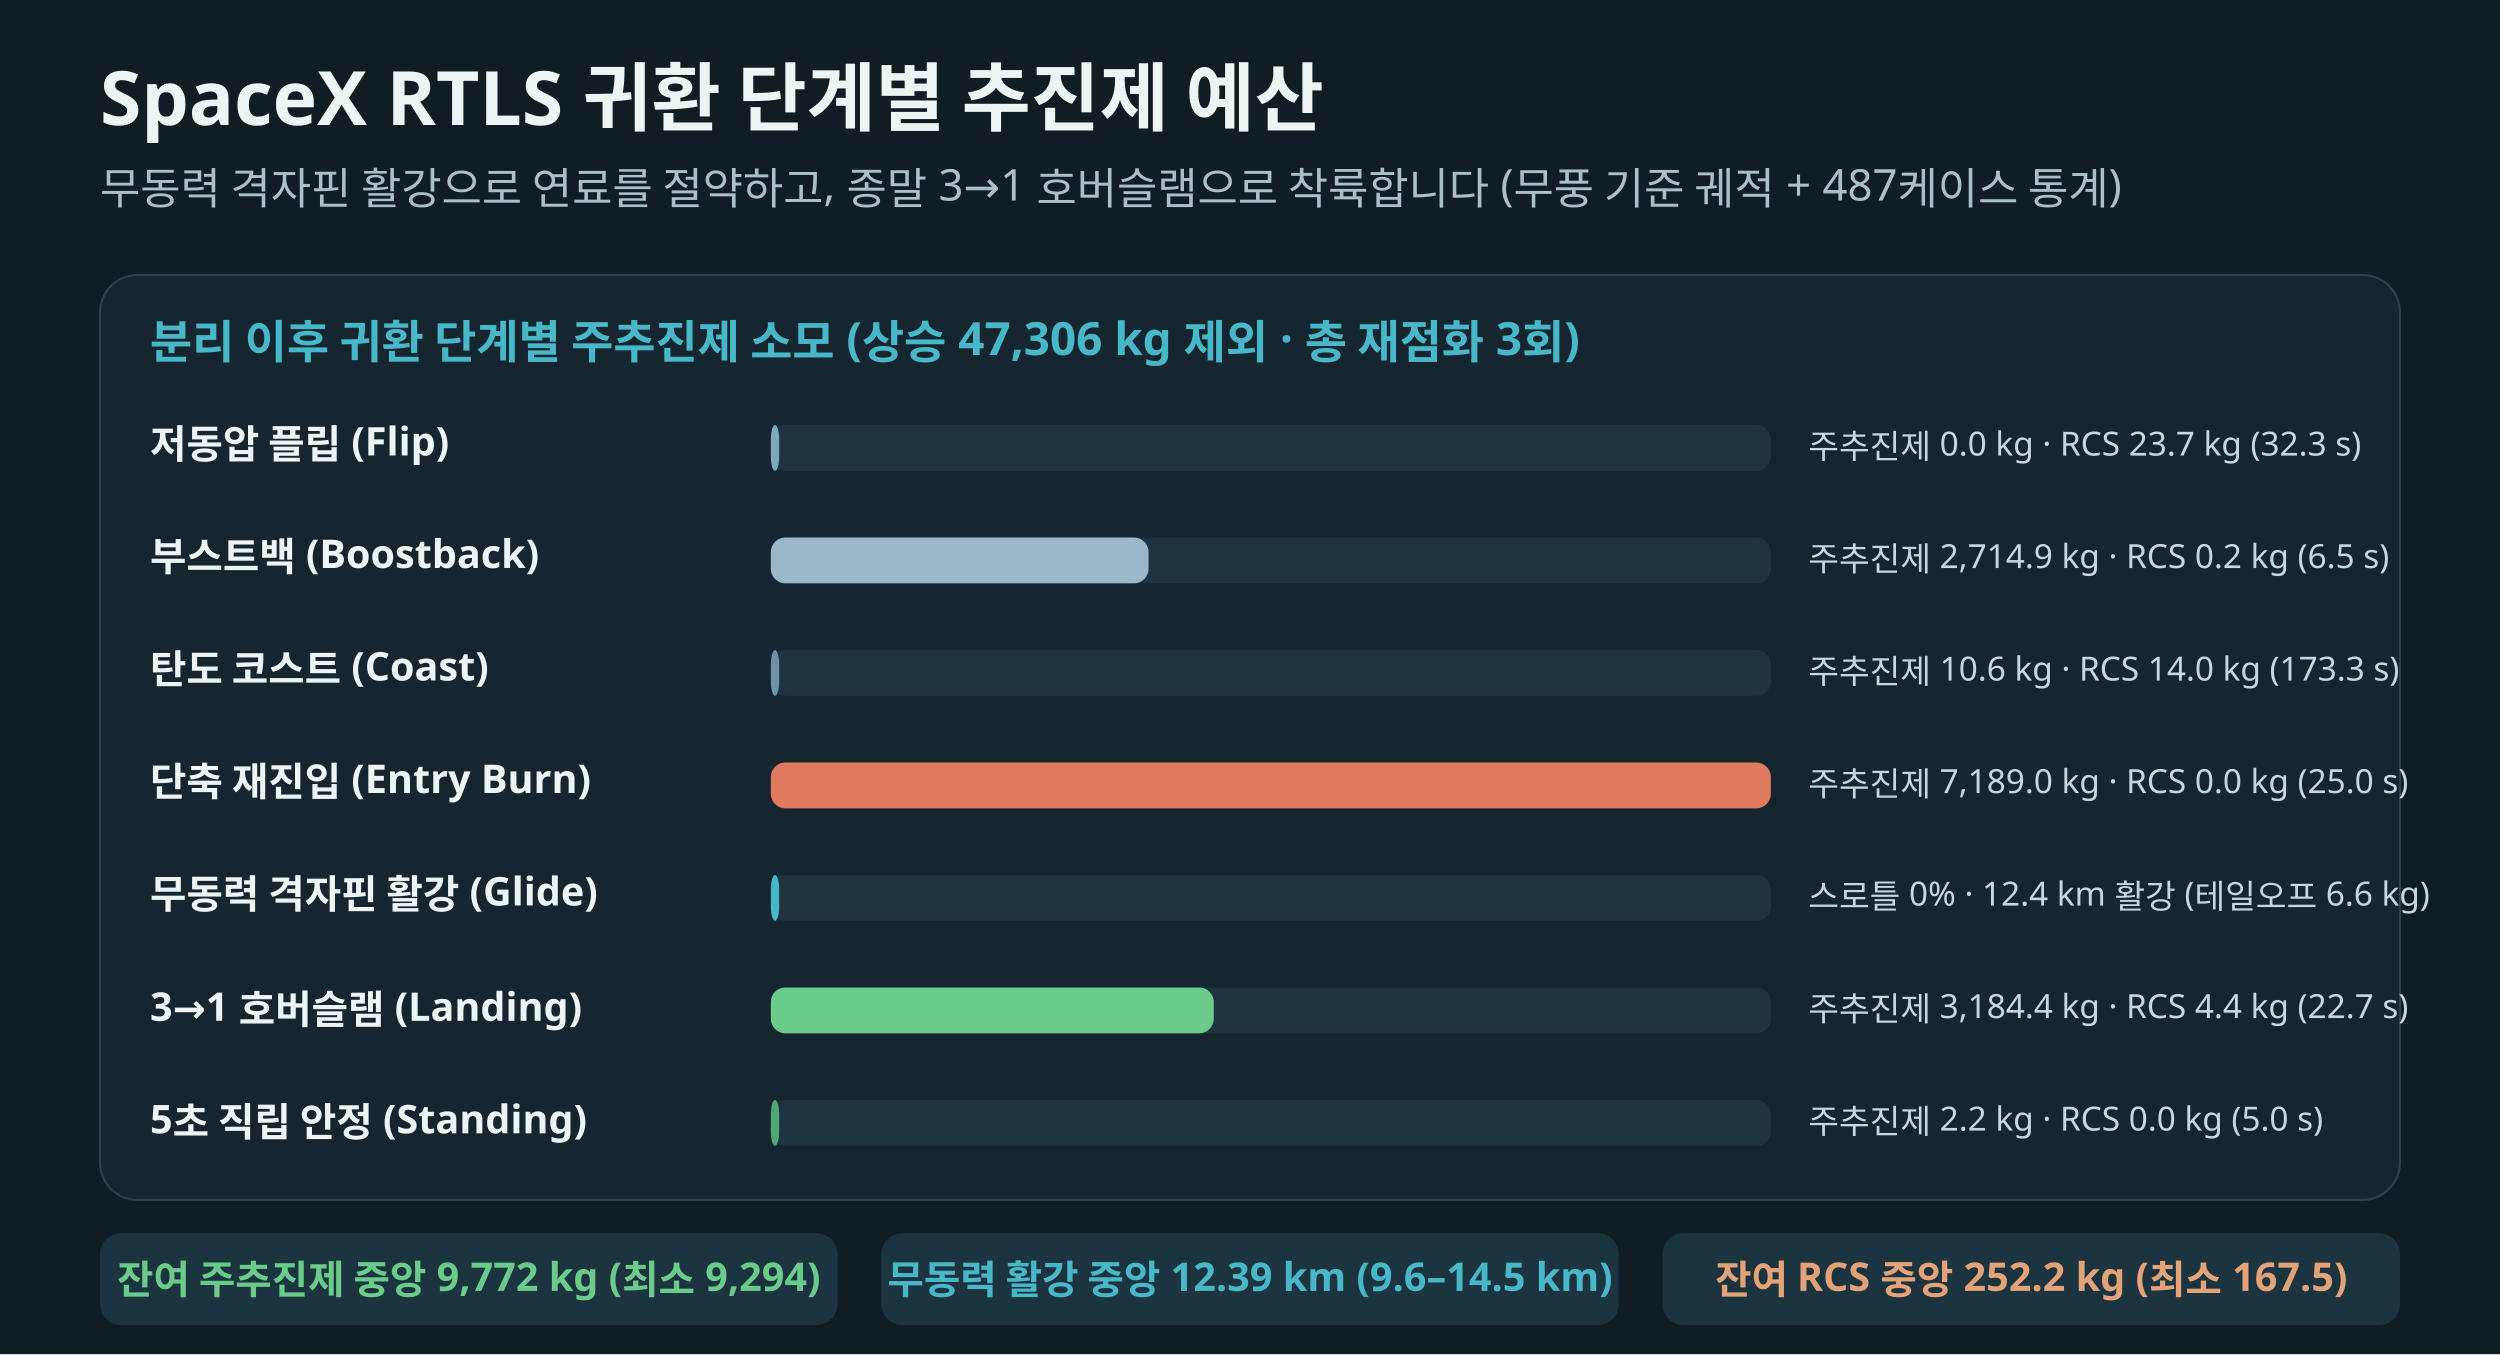
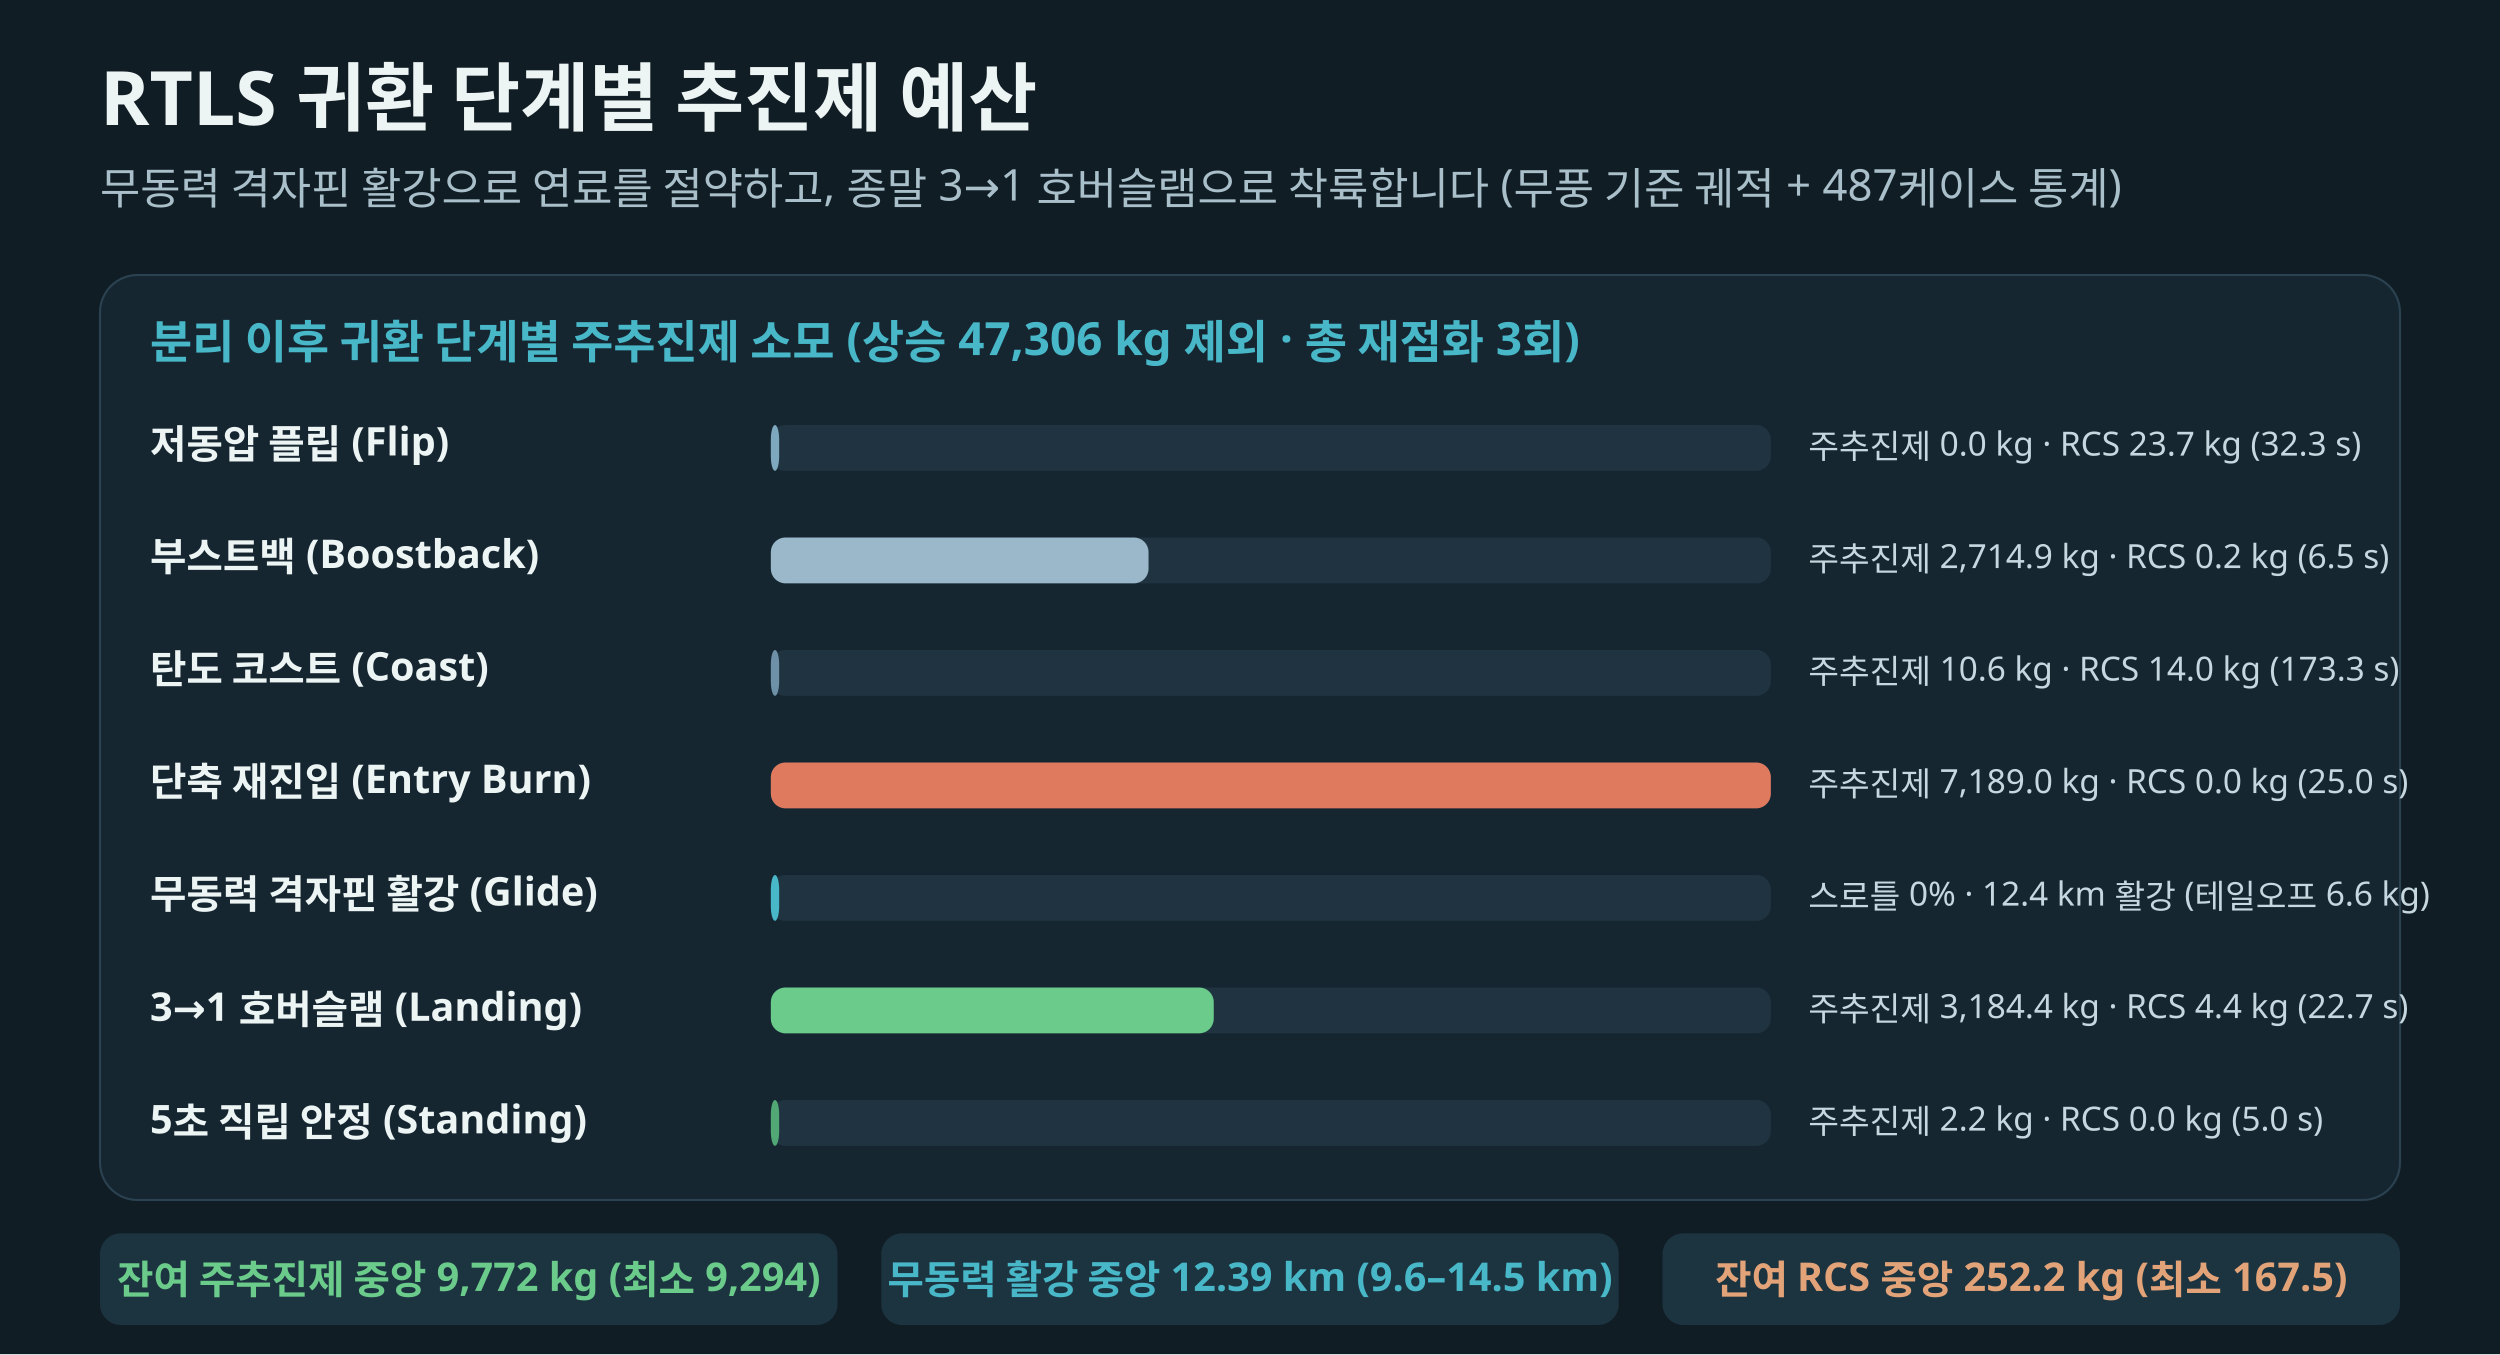
<svg xmlns="http://www.w3.org/2000/svg" width="1200" height="650" viewBox="0 0 1200 650" role="img" aria-labelledby="title desc">
  <style>text{font-family:'Noto Sans KR','Malgun Gothic','Apple SD Gothic Neo','Segoe UI',sans-serif;font-variant-numeric:tabular-nums}.mono{font-family:Consolas,'Courier New',monospace}</style>
  <rect width="1200" height="650" fill="#111D25" />
-   <text x="48" y="60" font-size="36" fill="#EDF4F4" font-weight="750">SpaceX RTLS 귀환 단계별 추진제 예산</text>
+   <text x="48" y="60" font-size="36" fill="#EDF4F4" font-weight="750">RTLS 귀환 단계별 추진제 예산</text>
  <text x="48" y="98" font-size="21" fill="#A9BFC9">무동력 격자핀 활강으로 연료를 절약하고, 종말 3→1 호버슬램으로 착륙합니다 (무풍 기준 궤적 + 487케이스 통계)</text>
  <rect x="48" y="132" width="1104" height="444" rx="18" fill="#152631" stroke="#2B4250" />
  <text x="72" y="172" font-size="22" fill="#48B7C8" font-weight="700">분리 이후 귀환 단계별 주추진제 소모 (상승 47,306 kg 제외 · 총 재점화 3회)</text>
  <text x="72" y="220" font-size="19" fill="#EDF4F4" font-weight="650">저동압 플립 (Flip)</text>
  <rect x="370" y="204" width="480" height="22" rx="7" fill="#1F3440" />
  <rect x="370" y="204" width="4.0" height="22" rx="7" fill="#7EA8BE" />
  <text x="868" y="220" font-size="16" fill="#C6D7DF">주추진제 0.0 kg · RCS 23.7 kg (32.3 s)</text>
  <text x="72" y="274" font-size="19" fill="#EDF4F4" font-weight="650">부스트백 (Boostback)</text>
  <rect x="370" y="258" width="480" height="22" rx="7" fill="#1F3440" />
  <rect x="370" y="258" width="181.3" height="22" rx="7" fill="#9AB8C9" />
  <text x="868" y="274" font-size="16" fill="#C6D7DF">주추진제 2,714.9 kg · RCS 0.2 kg (6.5 s)</text>
  <text x="72" y="328" font-size="19" fill="#EDF4F4" font-weight="650">탄도 코스트 (Coast)</text>
  <rect x="370" y="312" width="480" height="22" rx="7" fill="#1F3440" />
  <rect x="370" y="312" width="4.0" height="22" rx="7" fill="#6E91A8" />
  <text x="868" y="328" font-size="16" fill="#C6D7DF">주추진제 10.6 kg · RCS 14.0 kg (173.3 s)</text>
  <text x="72" y="382" font-size="19" fill="#EDF4F4" font-weight="650">단축 재진입 (Entry Burn)</text>
  <rect x="370" y="366" width="480" height="22" rx="7" fill="#1F3440" />
  <rect x="370" y="366" width="480.0" height="22" rx="7" fill="#E07A5F" />
  <text x="868" y="382" font-size="16" fill="#C6D7DF">주추진제 7,189.0 kg · RCS 0.0 kg (25.0 s)</text>
  <text x="72" y="436" font-size="19" fill="#EDF4F4" font-weight="650">무동력 격자핀 활강 (Glide)</text>
  <rect x="370" y="420" width="480" height="22" rx="7" fill="#1F3440" />
  <rect x="370" y="420" width="4.0" height="22" rx="7" fill="#48B7C8" />
  <text x="868" y="436" font-size="16" fill="#C6D7DF">스로틀 0% · 12.4 km 활강 (테일오프 6.6 kg)</text>
  <text x="72" y="490" font-size="19" fill="#EDF4F4" font-weight="650">3→1 호버슬램 (Landing)</text>
  <rect x="370" y="474" width="480" height="22" rx="7" fill="#1F3440" />
  <rect x="370" y="474" width="212.6" height="22" rx="7" fill="#6BCB8B" />
  <text x="868" y="490" font-size="16" fill="#C6D7DF">주추진제 3,184.4 kg · RCS 4.4 kg (22.7 s)</text>
  <text x="72" y="544" font-size="19" fill="#EDF4F4" font-weight="650">5초 직립 안정 (Standing)</text>
  <rect x="370" y="528" width="480" height="22" rx="7" fill="#1F3440" />
  <rect x="370" y="528" width="4.0" height="22" rx="7" fill="#52A874" />
  <text x="868" y="544" font-size="16" fill="#C6D7DF">주추진제 2.2 kg · RCS 0.0 kg (5.0 s)</text>
  <rect x="48" y="592" width="354" height="44" rx="10" fill="#1C3340" />
  <text x="225" y="621" font-size="19" fill="#6BCB8B" font-weight="700" text-anchor="middle">잔여 주추진제 중앙 9,772 kg (최소 9,294)</text>
  <rect x="423" y="592" width="354" height="44" rx="10" fill="#1C3340" />
  <text x="600" y="621" font-size="19" fill="#48B7C8" font-weight="700" text-anchor="middle">무동력 활강 중앙 12.39 km (9.6–14.5 km)</text>
  <rect x="798" y="592" width="354" height="44" rx="10" fill="#1C3340" />
  <text x="975" y="621" font-size="19" fill="#E3A378" font-weight="700" text-anchor="middle">잔여 RCS 중앙 252.2 kg (최소 167.5)</text>
</svg>
